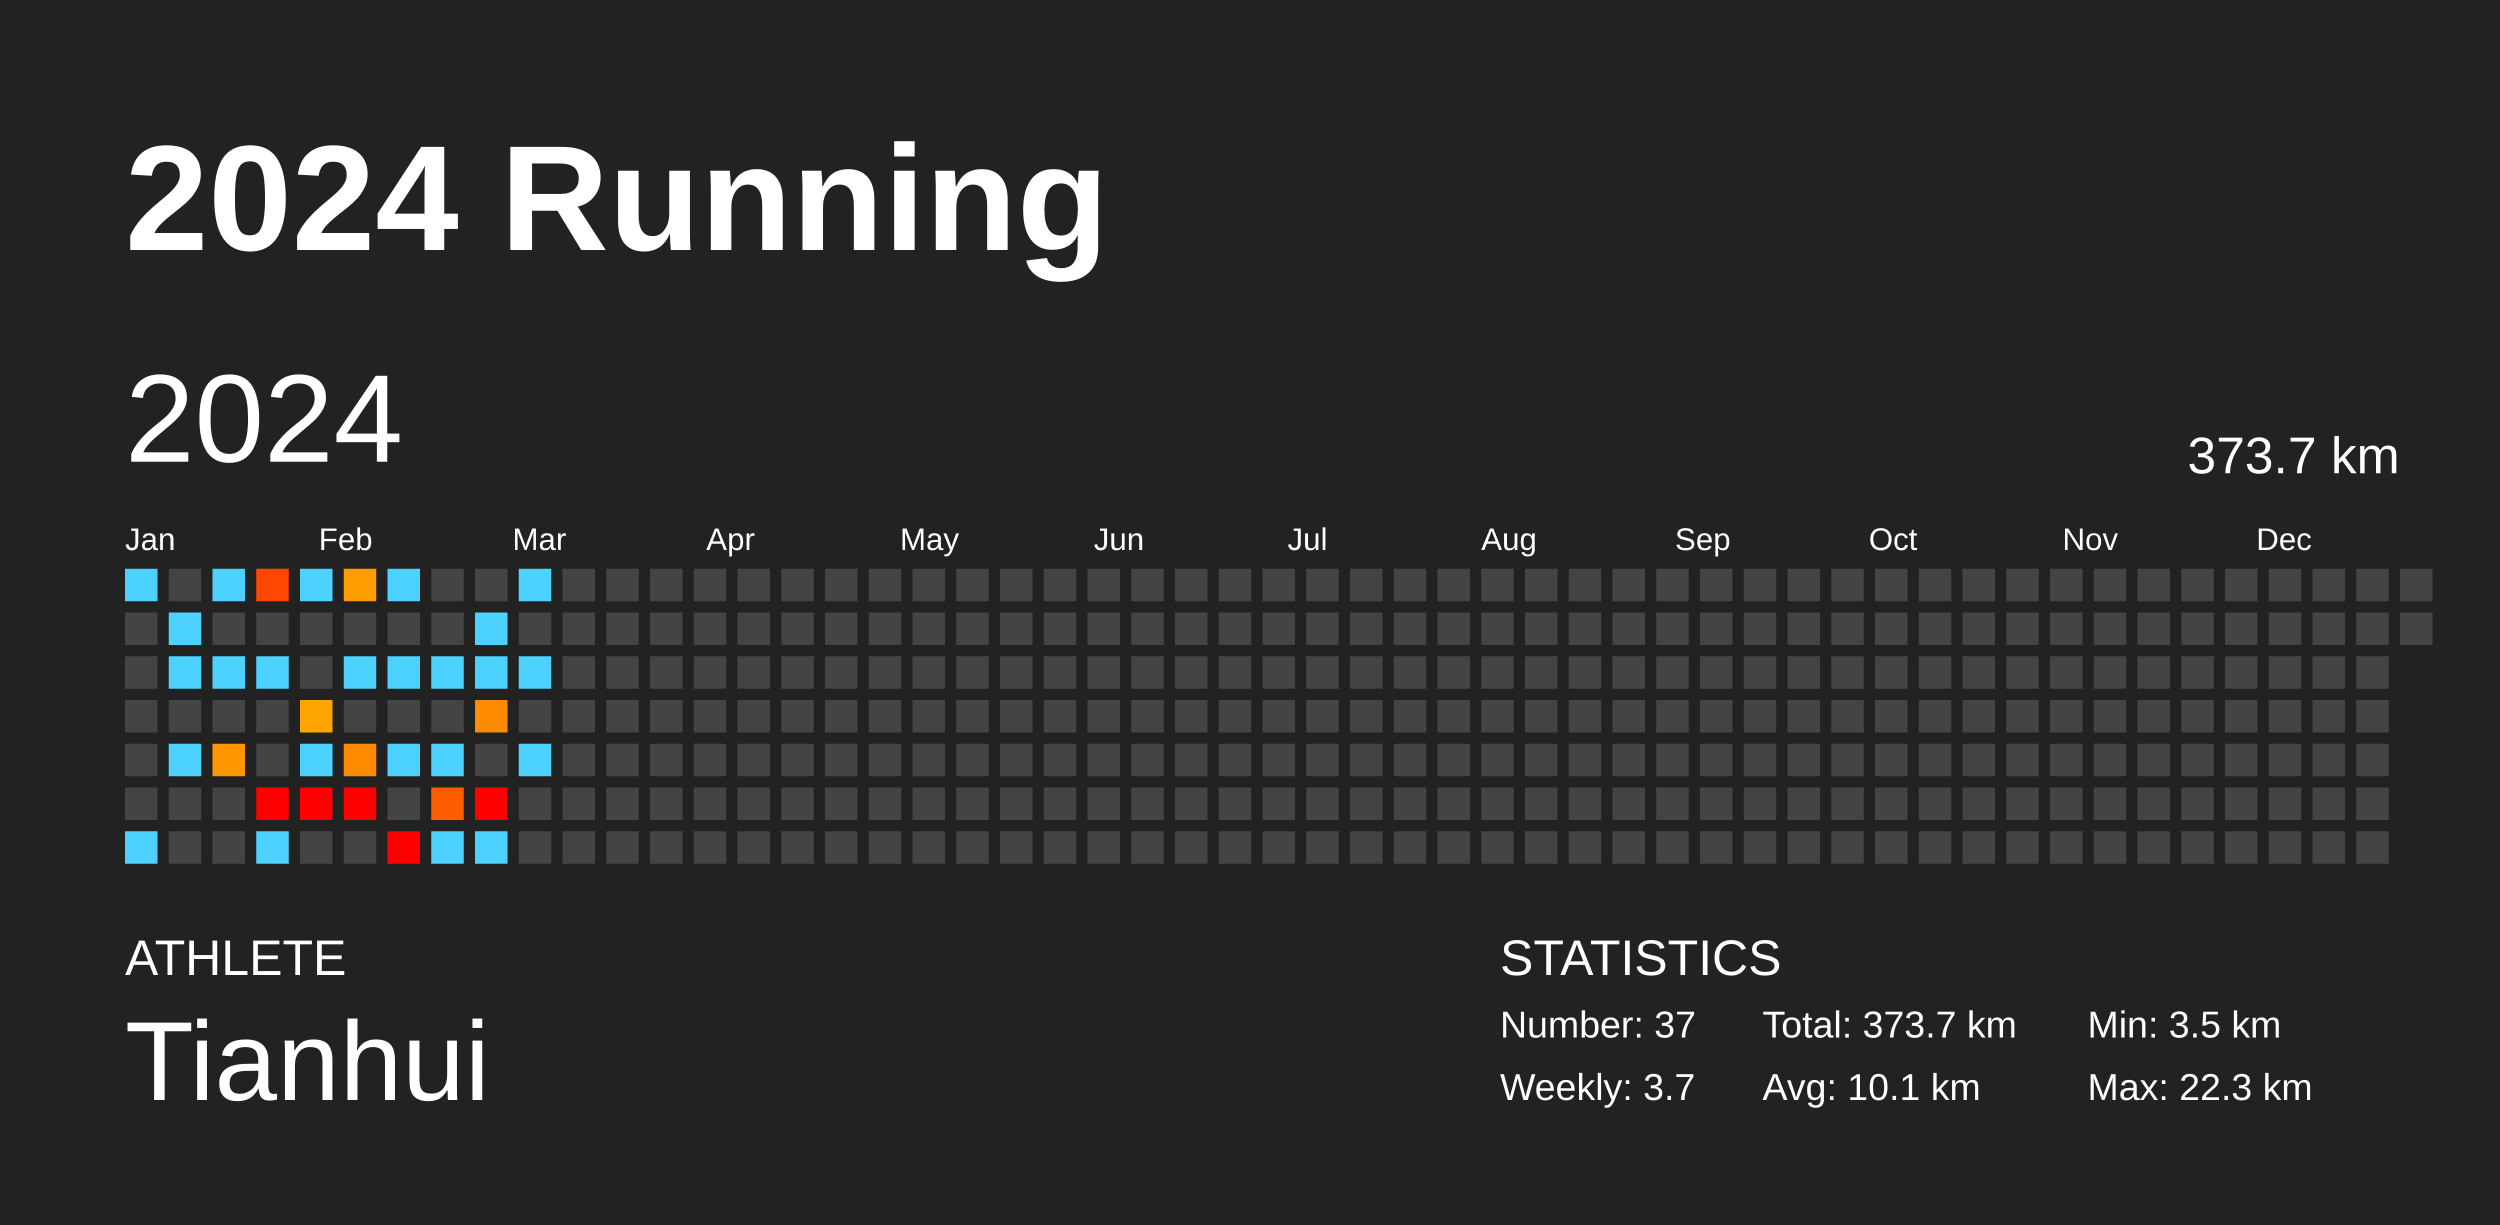
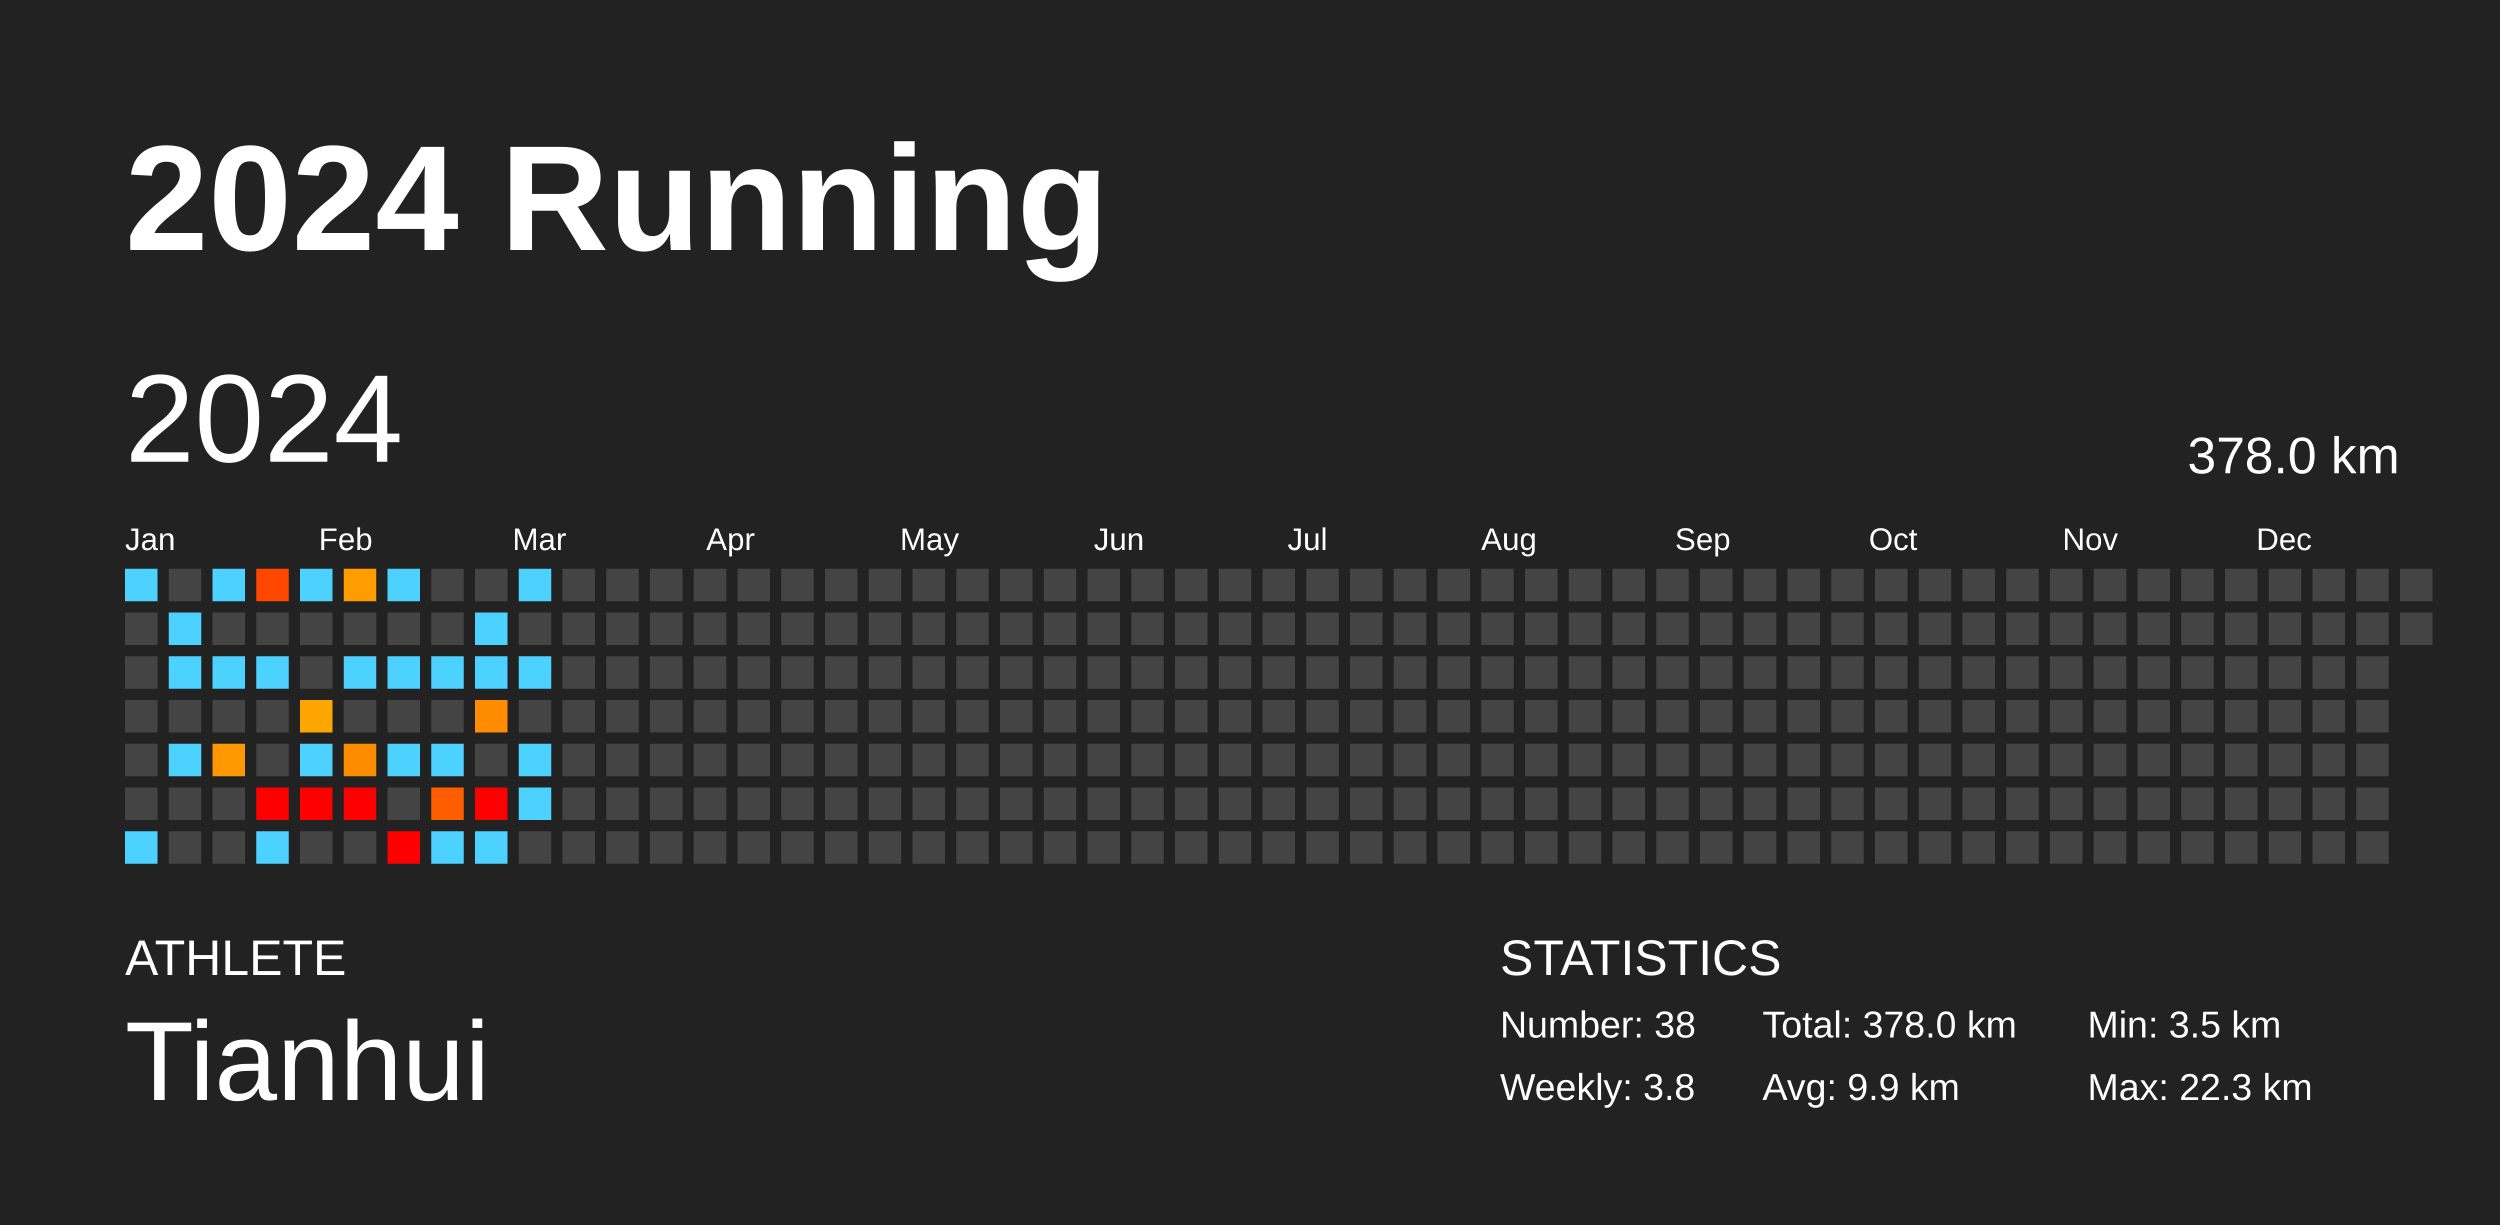
<svg xmlns="http://www.w3.org/2000/svg" baseProfile="full" height="98mm" version="1.1" viewBox="0,0,200,98" width="200mm">
  <defs />
  <rect fill="#222222" height="98" width="200" x="0" y="0" />
  <text fill="#FFFFFF" style="font-size:12px; font-family:Arial; font-weight:bold;" x="10" y="20">2024 Running</text>
  <text fill="#FFFFFF" style="font-size:4px; font-family:Arial" x="10" y="78">ATHLETE</text>
  <text fill="#FFFFFF" style="font-size:9px; font-family:Arial" x="10" y="88">Tianhui</text>
  <text fill="#FFFFFF" style="font-size:4px; font-family:Arial" x="120" y="78">STATISTICS</text>
-   <text fill="#FFFFFF" style="font-size:3px; font-family:Arial" x="120" y="83">Number: 37</text>
-   <text fill="#FFFFFF" style="font-size:3px; font-family:Arial" x="120" y="88">Weekly: 3.7</text>
-   <text fill="#FFFFFF" style="font-size:3px; font-family:Arial" x="141" y="83">Total: 373.7 km</text>
-   <text fill="#FFFFFF" style="font-size:3px; font-family:Arial" x="141" y="88">Avg: 10.1 km</text>
+   <text fill="#FFFFFF" style="font-size:3px; font-family:Arial" x="120" y="83">Number: 38</text>
+   <text fill="#FFFFFF" style="font-size:3px; font-family:Arial" x="120" y="88">Weekly: 3.8</text>
+   <text fill="#FFFFFF" style="font-size:3px; font-family:Arial" x="141" y="83">Total: 378.0 km</text>
+   <text fill="#FFFFFF" style="font-size:3px; font-family:Arial" x="141" y="88">Avg: 9.9 km</text>
  <text fill="#FFFFFF" style="font-size:3px; font-family:Arial" x="167" y="83">Min: 3.5 km</text>
  <text fill="#FFFFFF" style="font-size:3px; font-family:Arial" x="167" y="88">Max: 22.3 km</text>
  <text dominant-baseline="hanging" fill="#FFFFFF" style="font-size:10.0px; font-family:Arial;" x="10" y="30">2024</text>
-   <text dominant-baseline="hanging" fill="#FFFFFF" style="font-size:4.125px; font-family:Arial;" x="175" y="35">373.7 km</text>
+   <text dominant-baseline="hanging" fill="#FFFFFF" style="font-size:4.125px; font-family:Arial;" x="175" y="35">378.0 km</text>
  <text fill="#FFFFFF" style="font-size:2.5px; font-family:Arial" x="10.0" y="44">Jan</text>
  <text fill="#FFFFFF" style="font-size:2.5px; font-family:Arial" x="25.5" y="44">Feb</text>
  <text fill="#FFFFFF" style="font-size:2.5px; font-family:Arial" x="41.0" y="44">Mar</text>
  <text fill="#FFFFFF" style="font-size:2.5px; font-family:Arial" x="56.5" y="44">Apr</text>
  <text fill="#FFFFFF" style="font-size:2.5px; font-family:Arial" x="72.0" y="44">May</text>
  <text fill="#FFFFFF" style="font-size:2.5px; font-family:Arial" x="87.5" y="44">Jun</text>
  <text fill="#FFFFFF" style="font-size:2.5px; font-family:Arial" x="103.0" y="44">Jul</text>
  <text fill="#FFFFFF" style="font-size:2.5px; font-family:Arial" x="118.5" y="44">Aug</text>
  <text fill="#FFFFFF" style="font-size:2.5px; font-family:Arial" x="134.0" y="44">Sep</text>
  <text fill="#FFFFFF" style="font-size:2.5px; font-family:Arial" x="149.5" y="44">Oct</text>
  <text fill="#FFFFFF" style="font-size:2.5px; font-family:Arial" x="165.0" y="44">Nov</text>
  <text fill="#FFFFFF" style="font-size:2.5px; font-family:Arial" x="180.5" y="44">Dec</text>
  <rect fill="#4dd2ff" height="2.6" width="2.6" x="10.0" y="45.5" />
  <rect fill="#444444" height="2.6" width="2.6" x="10.0" y="49.0" />
  <rect fill="#444444" height="2.6" width="2.6" x="10.0" y="52.5" />
  <rect fill="#444444" height="2.6" width="2.6" x="10.0" y="56.0" />
  <rect fill="#444444" height="2.6" width="2.6" x="10.0" y="59.5" />
  <rect fill="#444444" height="2.6" width="2.6" x="10.0" y="63.0" />
  <rect fill="#4dd2ff" height="2.6" width="2.6" x="10.0" y="66.5" />
  <rect fill="#444444" height="2.6" width="2.6" x="13.5" y="45.5" />
  <rect fill="#4dd2ff" height="2.6" width="2.6" x="13.5" y="49.0" />
  <rect fill="#4dd2ff" height="2.6" width="2.6" x="13.5" y="52.5" />
  <rect fill="#444444" height="2.6" width="2.6" x="13.5" y="56.0" />
  <rect fill="#4dd2ff" height="2.6" width="2.6" x="13.5" y="59.5" />
  <rect fill="#444444" height="2.6" width="2.6" x="13.5" y="63.0" />
  <rect fill="#444444" height="2.6" width="2.6" x="13.5" y="66.5" />
  <rect fill="#4dd2ff" height="2.6" width="2.6" x="17.0" y="45.5" />
  <rect fill="#444444" height="2.6" width="2.6" x="17.0" y="49.0" />
  <rect fill="#4dd2ff" height="2.6" width="2.6" x="17.0" y="52.5" />
  <rect fill="#444444" height="2.6" width="2.6" x="17.0" y="56.0" />
  <rect fill="#ff9800" height="2.6" width="2.6" x="17.0" y="59.5" />
  <rect fill="#444444" height="2.6" width="2.6" x="17.0" y="63.0" />
  <rect fill="#444444" height="2.6" width="2.6" x="17.0" y="66.5" />
  <rect fill="#ff4700" height="2.6" width="2.6" x="20.5" y="45.5" />
  <rect fill="#444444" height="2.6" width="2.6" x="20.5" y="49.0" />
  <rect fill="#4dd2ff" height="2.6" width="2.6" x="20.5" y="52.5" />
  <rect fill="#444444" height="2.6" width="2.6" x="20.5" y="56.0" />
  <rect fill="#444444" height="2.6" width="2.6" x="20.5" y="59.5" />
  <rect fill="red" height="2.6" width="2.6" x="20.5" y="63.0" />
  <rect fill="#4dd2ff" height="2.6" width="2.6" x="20.5" y="66.5" />
  <rect fill="#4dd2ff" height="2.6" width="2.6" x="24.0" y="45.5" />
  <rect fill="#444444" height="2.6" width="2.6" x="24.0" y="49.0" />
  <rect fill="#444444" height="2.6" width="2.6" x="24.0" y="52.5" />
  <rect fill="#ffa500" height="2.6" width="2.6" x="24.0" y="56.0" />
  <rect fill="#4dd2ff" height="2.6" width="2.6" x="24.0" y="59.5" />
  <rect fill="red" height="2.6" width="2.6" x="24.0" y="63.0" />
  <rect fill="#444444" height="2.6" width="2.6" x="24.0" y="66.5" />
  <rect fill="#ff9c00" height="2.6" width="2.6" x="27.5" y="45.5" />
  <rect fill="#444444" height="2.6" width="2.6" x="27.5" y="49.0" />
  <rect fill="#4dd2ff" height="2.6" width="2.6" x="27.5" y="52.5" />
  <rect fill="#444444" height="2.6" width="2.6" x="27.5" y="56.0" />
  <rect fill="#ff8c00" height="2.6" width="2.6" x="27.5" y="59.5" />
  <rect fill="red" height="2.6" width="2.6" x="27.5" y="63.0" />
  <rect fill="#444444" height="2.6" width="2.6" x="27.5" y="66.5" />
  <rect fill="#4dd2ff" height="2.6" width="2.6" x="31.0" y="45.5" />
  <rect fill="#444444" height="2.6" width="2.6" x="31.0" y="49.0" />
  <rect fill="#4dd2ff" height="2.6" width="2.6" x="31.0" y="52.5" />
  <rect fill="#444444" height="2.6" width="2.6" x="31.0" y="56.0" />
  <rect fill="#4dd2ff" height="2.6" width="2.6" x="31.0" y="59.5" />
  <rect fill="#444444" height="2.6" width="2.6" x="31.0" y="63.0" />
  <rect fill="red" height="2.6" width="2.6" x="31.0" y="66.5" />
  <rect fill="#444444" height="2.6" width="2.6" x="34.5" y="45.5" />
  <rect fill="#444444" height="2.6" width="2.6" x="34.5" y="49.0" />
  <rect fill="#4dd2ff" height="2.6" width="2.6" x="34.5" y="52.5" />
  <rect fill="#444444" height="2.6" width="2.6" x="34.5" y="56.0" />
  <rect fill="#4dd2ff" height="2.6" width="2.6" x="34.5" y="59.5" />
  <rect fill="#ff5e00" height="2.6" width="2.6" x="34.5" y="63.0" />
  <rect fill="#4dd2ff" height="2.6" width="2.6" x="34.5" y="66.5" />
  <rect fill="#444444" height="2.6" width="2.6" x="38.0" y="45.5" />
  <rect fill="#4dd2ff" height="2.6" width="2.6" x="38.0" y="49.0" />
  <rect fill="#4dd2ff" height="2.6" width="2.6" x="38.0" y="52.5" />
  <rect fill="#ff8c00" height="2.6" width="2.6" x="38.0" y="56.0" />
  <rect fill="#444444" height="2.6" width="2.6" x="38.0" y="59.5" />
  <rect fill="red" height="2.6" width="2.6" x="38.0" y="63.0" />
  <rect fill="#4dd2ff" height="2.6" width="2.6" x="38.0" y="66.5" />
  <rect fill="#4dd2ff" height="2.6" width="2.6" x="41.5" y="45.5" />
  <rect fill="#444444" height="2.6" width="2.6" x="41.5" y="49.0" />
  <rect fill="#4dd2ff" height="2.6" width="2.6" x="41.5" y="52.5" />
  <rect fill="#444444" height="2.6" width="2.6" x="41.5" y="56.0" />
  <rect fill="#4dd2ff" height="2.6" width="2.6" x="41.5" y="59.5" />
-   <rect fill="#444444" height="2.6" width="2.6" x="41.5" y="63.0" />
+   <rect fill="#4dd2ff" height="2.6" width="2.6" x="41.5" y="63.0" />
  <rect fill="#444444" height="2.6" width="2.6" x="41.5" y="66.5" />
  <rect fill="#444444" height="2.6" width="2.6" x="45.0" y="45.5" />
  <rect fill="#444444" height="2.6" width="2.6" x="45.0" y="49.0" />
  <rect fill="#444444" height="2.6" width="2.6" x="45.0" y="52.5" />
  <rect fill="#444444" height="2.6" width="2.6" x="45.0" y="56.0" />
  <rect fill="#444444" height="2.6" width="2.6" x="45.0" y="59.5" />
  <rect fill="#444444" height="2.6" width="2.6" x="45.0" y="63.0" />
  <rect fill="#444444" height="2.6" width="2.6" x="45.0" y="66.5" />
  <rect fill="#444444" height="2.6" width="2.6" x="48.5" y="45.5" />
  <rect fill="#444444" height="2.6" width="2.6" x="48.5" y="49.0" />
  <rect fill="#444444" height="2.6" width="2.6" x="48.5" y="52.5" />
  <rect fill="#444444" height="2.6" width="2.6" x="48.5" y="56.0" />
  <rect fill="#444444" height="2.6" width="2.6" x="48.5" y="59.5" />
  <rect fill="#444444" height="2.6" width="2.6" x="48.5" y="63.0" />
  <rect fill="#444444" height="2.6" width="2.6" x="48.5" y="66.5" />
  <rect fill="#444444" height="2.6" width="2.6" x="52.0" y="45.5" />
  <rect fill="#444444" height="2.6" width="2.6" x="52.0" y="49.0" />
  <rect fill="#444444" height="2.6" width="2.6" x="52.0" y="52.5" />
  <rect fill="#444444" height="2.6" width="2.6" x="52.0" y="56.0" />
  <rect fill="#444444" height="2.6" width="2.6" x="52.0" y="59.5" />
  <rect fill="#444444" height="2.6" width="2.6" x="52.0" y="63.0" />
  <rect fill="#444444" height="2.6" width="2.6" x="52.0" y="66.5" />
  <rect fill="#444444" height="2.6" width="2.6" x="55.5" y="45.5" />
  <rect fill="#444444" height="2.6" width="2.6" x="55.5" y="49.0" />
  <rect fill="#444444" height="2.6" width="2.6" x="55.5" y="52.5" />
  <rect fill="#444444" height="2.6" width="2.6" x="55.5" y="56.0" />
  <rect fill="#444444" height="2.6" width="2.6" x="55.5" y="59.5" />
  <rect fill="#444444" height="2.6" width="2.6" x="55.5" y="63.0" />
  <rect fill="#444444" height="2.6" width="2.6" x="55.5" y="66.5" />
  <rect fill="#444444" height="2.6" width="2.6" x="59.0" y="45.5" />
  <rect fill="#444444" height="2.6" width="2.6" x="59.0" y="49.0" />
  <rect fill="#444444" height="2.6" width="2.6" x="59.0" y="52.5" />
  <rect fill="#444444" height="2.6" width="2.6" x="59.0" y="56.0" />
  <rect fill="#444444" height="2.6" width="2.6" x="59.0" y="59.5" />
  <rect fill="#444444" height="2.6" width="2.6" x="59.0" y="63.0" />
  <rect fill="#444444" height="2.6" width="2.6" x="59.0" y="66.5" />
  <rect fill="#444444" height="2.6" width="2.6" x="62.5" y="45.5" />
  <rect fill="#444444" height="2.6" width="2.6" x="62.5" y="49.0" />
  <rect fill="#444444" height="2.6" width="2.6" x="62.5" y="52.5" />
  <rect fill="#444444" height="2.6" width="2.6" x="62.5" y="56.0" />
  <rect fill="#444444" height="2.6" width="2.6" x="62.5" y="59.5" />
  <rect fill="#444444" height="2.6" width="2.6" x="62.5" y="63.0" />
  <rect fill="#444444" height="2.6" width="2.6" x="62.5" y="66.5" />
  <rect fill="#444444" height="2.6" width="2.6" x="66.0" y="45.5" />
  <rect fill="#444444" height="2.6" width="2.6" x="66.0" y="49.0" />
  <rect fill="#444444" height="2.6" width="2.6" x="66.0" y="52.5" />
  <rect fill="#444444" height="2.6" width="2.6" x="66.0" y="56.0" />
  <rect fill="#444444" height="2.6" width="2.6" x="66.0" y="59.5" />
  <rect fill="#444444" height="2.6" width="2.6" x="66.0" y="63.0" />
  <rect fill="#444444" height="2.6" width="2.6" x="66.0" y="66.5" />
  <rect fill="#444444" height="2.6" width="2.6" x="69.5" y="45.5" />
  <rect fill="#444444" height="2.6" width="2.6" x="69.5" y="49.0" />
  <rect fill="#444444" height="2.6" width="2.6" x="69.5" y="52.5" />
  <rect fill="#444444" height="2.6" width="2.6" x="69.5" y="56.0" />
  <rect fill="#444444" height="2.6" width="2.6" x="69.5" y="59.5" />
  <rect fill="#444444" height="2.6" width="2.6" x="69.5" y="63.0" />
  <rect fill="#444444" height="2.6" width="2.6" x="69.5" y="66.5" />
  <rect fill="#444444" height="2.6" width="2.6" x="73.0" y="45.5" />
  <rect fill="#444444" height="2.6" width="2.6" x="73.0" y="49.0" />
  <rect fill="#444444" height="2.6" width="2.6" x="73.0" y="52.5" />
  <rect fill="#444444" height="2.6" width="2.6" x="73.0" y="56.0" />
  <rect fill="#444444" height="2.6" width="2.6" x="73.0" y="59.5" />
  <rect fill="#444444" height="2.6" width="2.6" x="73.0" y="63.0" />
  <rect fill="#444444" height="2.6" width="2.6" x="73.0" y="66.5" />
  <rect fill="#444444" height="2.6" width="2.6" x="76.5" y="45.5" />
  <rect fill="#444444" height="2.6" width="2.6" x="76.5" y="49.0" />
  <rect fill="#444444" height="2.6" width="2.6" x="76.5" y="52.5" />
  <rect fill="#444444" height="2.6" width="2.6" x="76.5" y="56.0" />
  <rect fill="#444444" height="2.6" width="2.6" x="76.5" y="59.5" />
  <rect fill="#444444" height="2.6" width="2.6" x="76.5" y="63.0" />
  <rect fill="#444444" height="2.6" width="2.6" x="76.5" y="66.5" />
  <rect fill="#444444" height="2.6" width="2.6" x="80.0" y="45.5" />
  <rect fill="#444444" height="2.6" width="2.6" x="80.0" y="49.0" />
  <rect fill="#444444" height="2.6" width="2.6" x="80.0" y="52.5" />
  <rect fill="#444444" height="2.6" width="2.6" x="80.0" y="56.0" />
  <rect fill="#444444" height="2.6" width="2.6" x="80.0" y="59.5" />
  <rect fill="#444444" height="2.6" width="2.6" x="80.0" y="63.0" />
  <rect fill="#444444" height="2.6" width="2.6" x="80.0" y="66.5" />
  <rect fill="#444444" height="2.6" width="2.6" x="83.5" y="45.5" />
  <rect fill="#444444" height="2.6" width="2.6" x="83.5" y="49.0" />
  <rect fill="#444444" height="2.6" width="2.6" x="83.5" y="52.5" />
  <rect fill="#444444" height="2.6" width="2.6" x="83.5" y="56.0" />
  <rect fill="#444444" height="2.6" width="2.6" x="83.5" y="59.5" />
  <rect fill="#444444" height="2.6" width="2.6" x="83.5" y="63.0" />
  <rect fill="#444444" height="2.6" width="2.6" x="83.5" y="66.5" />
  <rect fill="#444444" height="2.6" width="2.6" x="87.0" y="45.5" />
  <rect fill="#444444" height="2.6" width="2.6" x="87.0" y="49.0" />
  <rect fill="#444444" height="2.6" width="2.6" x="87.0" y="52.5" />
  <rect fill="#444444" height="2.6" width="2.6" x="87.0" y="56.0" />
  <rect fill="#444444" height="2.6" width="2.6" x="87.0" y="59.5" />
  <rect fill="#444444" height="2.6" width="2.6" x="87.0" y="63.0" />
  <rect fill="#444444" height="2.6" width="2.6" x="87.0" y="66.5" />
  <rect fill="#444444" height="2.6" width="2.6" x="90.5" y="45.5" />
  <rect fill="#444444" height="2.6" width="2.6" x="90.5" y="49.0" />
  <rect fill="#444444" height="2.6" width="2.6" x="90.5" y="52.5" />
  <rect fill="#444444" height="2.6" width="2.6" x="90.5" y="56.0" />
  <rect fill="#444444" height="2.6" width="2.6" x="90.5" y="59.5" />
  <rect fill="#444444" height="2.6" width="2.6" x="90.5" y="63.0" />
  <rect fill="#444444" height="2.6" width="2.6" x="90.5" y="66.5" />
  <rect fill="#444444" height="2.6" width="2.6" x="94.0" y="45.5" />
  <rect fill="#444444" height="2.6" width="2.6" x="94.0" y="49.0" />
  <rect fill="#444444" height="2.6" width="2.6" x="94.0" y="52.5" />
  <rect fill="#444444" height="2.6" width="2.6" x="94.0" y="56.0" />
  <rect fill="#444444" height="2.6" width="2.6" x="94.0" y="59.5" />
  <rect fill="#444444" height="2.6" width="2.6" x="94.0" y="63.0" />
  <rect fill="#444444" height="2.6" width="2.6" x="94.0" y="66.5" />
  <rect fill="#444444" height="2.6" width="2.6" x="97.5" y="45.5" />
  <rect fill="#444444" height="2.6" width="2.6" x="97.5" y="49.0" />
  <rect fill="#444444" height="2.6" width="2.6" x="97.5" y="52.5" />
  <rect fill="#444444" height="2.6" width="2.6" x="97.5" y="56.0" />
  <rect fill="#444444" height="2.6" width="2.6" x="97.5" y="59.5" />
  <rect fill="#444444" height="2.6" width="2.6" x="97.5" y="63.0" />
  <rect fill="#444444" height="2.6" width="2.6" x="97.5" y="66.5" />
  <rect fill="#444444" height="2.6" width="2.6" x="101.0" y="45.5" />
  <rect fill="#444444" height="2.6" width="2.6" x="101.0" y="49.0" />
  <rect fill="#444444" height="2.6" width="2.6" x="101.0" y="52.5" />
  <rect fill="#444444" height="2.6" width="2.6" x="101.0" y="56.0" />
  <rect fill="#444444" height="2.6" width="2.6" x="101.0" y="59.5" />
  <rect fill="#444444" height="2.6" width="2.6" x="101.0" y="63.0" />
  <rect fill="#444444" height="2.6" width="2.6" x="101.0" y="66.5" />
  <rect fill="#444444" height="2.6" width="2.6" x="104.5" y="45.5" />
  <rect fill="#444444" height="2.6" width="2.6" x="104.5" y="49.0" />
  <rect fill="#444444" height="2.6" width="2.6" x="104.5" y="52.5" />
  <rect fill="#444444" height="2.6" width="2.6" x="104.5" y="56.0" />
  <rect fill="#444444" height="2.6" width="2.6" x="104.5" y="59.5" />
  <rect fill="#444444" height="2.6" width="2.6" x="104.5" y="63.0" />
  <rect fill="#444444" height="2.6" width="2.6" x="104.5" y="66.5" />
  <rect fill="#444444" height="2.6" width="2.6" x="108.0" y="45.5" />
  <rect fill="#444444" height="2.6" width="2.6" x="108.0" y="49.0" />
  <rect fill="#444444" height="2.6" width="2.6" x="108.0" y="52.5" />
  <rect fill="#444444" height="2.6" width="2.6" x="108.0" y="56.0" />
  <rect fill="#444444" height="2.6" width="2.6" x="108.0" y="59.5" />
  <rect fill="#444444" height="2.6" width="2.6" x="108.0" y="63.0" />
  <rect fill="#444444" height="2.6" width="2.6" x="108.0" y="66.5" />
  <rect fill="#444444" height="2.6" width="2.6" x="111.5" y="45.5" />
  <rect fill="#444444" height="2.6" width="2.6" x="111.5" y="49.0" />
  <rect fill="#444444" height="2.6" width="2.6" x="111.5" y="52.5" />
  <rect fill="#444444" height="2.6" width="2.6" x="111.5" y="56.0" />
  <rect fill="#444444" height="2.6" width="2.6" x="111.5" y="59.5" />
  <rect fill="#444444" height="2.6" width="2.6" x="111.5" y="63.0" />
  <rect fill="#444444" height="2.6" width="2.6" x="111.5" y="66.5" />
  <rect fill="#444444" height="2.6" width="2.6" x="115.0" y="45.5" />
  <rect fill="#444444" height="2.6" width="2.6" x="115.0" y="49.0" />
  <rect fill="#444444" height="2.6" width="2.6" x="115.0" y="52.5" />
  <rect fill="#444444" height="2.6" width="2.6" x="115.0" y="56.0" />
  <rect fill="#444444" height="2.6" width="2.6" x="115.0" y="59.5" />
  <rect fill="#444444" height="2.6" width="2.6" x="115.0" y="63.0" />
  <rect fill="#444444" height="2.6" width="2.6" x="115.0" y="66.5" />
  <rect fill="#444444" height="2.6" width="2.6" x="118.5" y="45.5" />
  <rect fill="#444444" height="2.6" width="2.6" x="118.5" y="49.0" />
  <rect fill="#444444" height="2.6" width="2.6" x="118.5" y="52.5" />
  <rect fill="#444444" height="2.6" width="2.6" x="118.5" y="56.0" />
  <rect fill="#444444" height="2.6" width="2.6" x="118.5" y="59.5" />
  <rect fill="#444444" height="2.6" width="2.6" x="118.5" y="63.0" />
  <rect fill="#444444" height="2.6" width="2.6" x="118.5" y="66.5" />
  <rect fill="#444444" height="2.6" width="2.6" x="122.0" y="45.5" />
  <rect fill="#444444" height="2.6" width="2.6" x="122.0" y="49.0" />
  <rect fill="#444444" height="2.6" width="2.6" x="122.0" y="52.5" />
  <rect fill="#444444" height="2.6" width="2.6" x="122.0" y="56.0" />
  <rect fill="#444444" height="2.6" width="2.6" x="122.0" y="59.5" />
  <rect fill="#444444" height="2.6" width="2.6" x="122.0" y="63.0" />
  <rect fill="#444444" height="2.6" width="2.6" x="122.0" y="66.5" />
  <rect fill="#444444" height="2.6" width="2.6" x="125.5" y="45.5" />
  <rect fill="#444444" height="2.6" width="2.6" x="125.5" y="49.0" />
  <rect fill="#444444" height="2.6" width="2.6" x="125.5" y="52.5" />
  <rect fill="#444444" height="2.6" width="2.6" x="125.5" y="56.0" />
  <rect fill="#444444" height="2.6" width="2.6" x="125.5" y="59.5" />
  <rect fill="#444444" height="2.6" width="2.6" x="125.5" y="63.0" />
  <rect fill="#444444" height="2.6" width="2.6" x="125.5" y="66.5" />
  <rect fill="#444444" height="2.6" width="2.6" x="129.0" y="45.5" />
  <rect fill="#444444" height="2.6" width="2.6" x="129.0" y="49.0" />
  <rect fill="#444444" height="2.6" width="2.6" x="129.0" y="52.5" />
  <rect fill="#444444" height="2.6" width="2.6" x="129.0" y="56.0" />
  <rect fill="#444444" height="2.6" width="2.6" x="129.0" y="59.5" />
  <rect fill="#444444" height="2.6" width="2.6" x="129.0" y="63.0" />
  <rect fill="#444444" height="2.6" width="2.6" x="129.0" y="66.5" />
  <rect fill="#444444" height="2.6" width="2.6" x="132.5" y="45.5" />
  <rect fill="#444444" height="2.6" width="2.6" x="132.5" y="49.0" />
  <rect fill="#444444" height="2.6" width="2.6" x="132.5" y="52.5" />
  <rect fill="#444444" height="2.6" width="2.6" x="132.5" y="56.0" />
  <rect fill="#444444" height="2.6" width="2.6" x="132.5" y="59.5" />
  <rect fill="#444444" height="2.6" width="2.6" x="132.5" y="63.0" />
  <rect fill="#444444" height="2.6" width="2.6" x="132.5" y="66.5" />
  <rect fill="#444444" height="2.6" width="2.6" x="136.0" y="45.5" />
  <rect fill="#444444" height="2.6" width="2.6" x="136.0" y="49.0" />
  <rect fill="#444444" height="2.6" width="2.6" x="136.0" y="52.5" />
  <rect fill="#444444" height="2.6" width="2.6" x="136.0" y="56.0" />
  <rect fill="#444444" height="2.6" width="2.6" x="136.0" y="59.5" />
  <rect fill="#444444" height="2.6" width="2.6" x="136.0" y="63.0" />
  <rect fill="#444444" height="2.6" width="2.6" x="136.0" y="66.5" />
  <rect fill="#444444" height="2.6" width="2.6" x="139.5" y="45.5" />
  <rect fill="#444444" height="2.6" width="2.6" x="139.5" y="49.0" />
  <rect fill="#444444" height="2.6" width="2.6" x="139.5" y="52.5" />
  <rect fill="#444444" height="2.6" width="2.6" x="139.5" y="56.0" />
  <rect fill="#444444" height="2.6" width="2.6" x="139.5" y="59.5" />
  <rect fill="#444444" height="2.6" width="2.6" x="139.5" y="63.0" />
  <rect fill="#444444" height="2.6" width="2.6" x="139.5" y="66.5" />
  <rect fill="#444444" height="2.6" width="2.6" x="143.0" y="45.5" />
  <rect fill="#444444" height="2.6" width="2.6" x="143.0" y="49.0" />
  <rect fill="#444444" height="2.6" width="2.6" x="143.0" y="52.5" />
  <rect fill="#444444" height="2.6" width="2.6" x="143.0" y="56.0" />
  <rect fill="#444444" height="2.6" width="2.6" x="143.0" y="59.5" />
  <rect fill="#444444" height="2.6" width="2.6" x="143.0" y="63.0" />
  <rect fill="#444444" height="2.6" width="2.6" x="143.0" y="66.5" />
  <rect fill="#444444" height="2.6" width="2.6" x="146.5" y="45.5" />
  <rect fill="#444444" height="2.6" width="2.6" x="146.5" y="49.0" />
  <rect fill="#444444" height="2.6" width="2.6" x="146.5" y="52.5" />
  <rect fill="#444444" height="2.6" width="2.6" x="146.5" y="56.0" />
  <rect fill="#444444" height="2.6" width="2.6" x="146.5" y="59.5" />
  <rect fill="#444444" height="2.6" width="2.6" x="146.5" y="63.0" />
  <rect fill="#444444" height="2.6" width="2.6" x="146.5" y="66.5" />
  <rect fill="#444444" height="2.6" width="2.6" x="150.0" y="45.5" />
  <rect fill="#444444" height="2.6" width="2.6" x="150.0" y="49.0" />
  <rect fill="#444444" height="2.6" width="2.6" x="150.0" y="52.5" />
  <rect fill="#444444" height="2.6" width="2.6" x="150.0" y="56.0" />
  <rect fill="#444444" height="2.6" width="2.6" x="150.0" y="59.5" />
  <rect fill="#444444" height="2.6" width="2.6" x="150.0" y="63.0" />
  <rect fill="#444444" height="2.6" width="2.6" x="150.0" y="66.5" />
  <rect fill="#444444" height="2.6" width="2.6" x="153.5" y="45.5" />
  <rect fill="#444444" height="2.6" width="2.6" x="153.5" y="49.0" />
  <rect fill="#444444" height="2.6" width="2.6" x="153.5" y="52.5" />
  <rect fill="#444444" height="2.6" width="2.6" x="153.5" y="56.0" />
  <rect fill="#444444" height="2.6" width="2.6" x="153.5" y="59.5" />
  <rect fill="#444444" height="2.6" width="2.6" x="153.5" y="63.0" />
  <rect fill="#444444" height="2.6" width="2.6" x="153.5" y="66.5" />
  <rect fill="#444444" height="2.6" width="2.6" x="157.0" y="45.5" />
  <rect fill="#444444" height="2.6" width="2.6" x="157.0" y="49.0" />
  <rect fill="#444444" height="2.6" width="2.6" x="157.0" y="52.5" />
  <rect fill="#444444" height="2.6" width="2.6" x="157.0" y="56.0" />
  <rect fill="#444444" height="2.6" width="2.6" x="157.0" y="59.5" />
  <rect fill="#444444" height="2.6" width="2.6" x="157.0" y="63.0" />
  <rect fill="#444444" height="2.6" width="2.6" x="157.0" y="66.5" />
  <rect fill="#444444" height="2.6" width="2.6" x="160.5" y="45.5" />
  <rect fill="#444444" height="2.6" width="2.6" x="160.5" y="49.0" />
  <rect fill="#444444" height="2.6" width="2.6" x="160.5" y="52.5" />
  <rect fill="#444444" height="2.6" width="2.6" x="160.5" y="56.0" />
  <rect fill="#444444" height="2.6" width="2.6" x="160.5" y="59.5" />
  <rect fill="#444444" height="2.6" width="2.6" x="160.5" y="63.0" />
  <rect fill="#444444" height="2.6" width="2.6" x="160.5" y="66.5" />
  <rect fill="#444444" height="2.6" width="2.6" x="164.0" y="45.5" />
  <rect fill="#444444" height="2.6" width="2.6" x="164.0" y="49.0" />
  <rect fill="#444444" height="2.6" width="2.6" x="164.0" y="52.5" />
  <rect fill="#444444" height="2.6" width="2.6" x="164.0" y="56.0" />
  <rect fill="#444444" height="2.6" width="2.6" x="164.0" y="59.5" />
  <rect fill="#444444" height="2.6" width="2.6" x="164.0" y="63.0" />
  <rect fill="#444444" height="2.6" width="2.6" x="164.0" y="66.5" />
  <rect fill="#444444" height="2.6" width="2.6" x="167.5" y="45.5" />
  <rect fill="#444444" height="2.6" width="2.6" x="167.5" y="49.0" />
  <rect fill="#444444" height="2.6" width="2.6" x="167.5" y="52.5" />
  <rect fill="#444444" height="2.6" width="2.6" x="167.5" y="56.0" />
  <rect fill="#444444" height="2.6" width="2.6" x="167.5" y="59.5" />
  <rect fill="#444444" height="2.6" width="2.6" x="167.5" y="63.0" />
  <rect fill="#444444" height="2.6" width="2.6" x="167.5" y="66.5" />
  <rect fill="#444444" height="2.6" width="2.6" x="171.0" y="45.5" />
  <rect fill="#444444" height="2.6" width="2.6" x="171.0" y="49.0" />
  <rect fill="#444444" height="2.6" width="2.6" x="171.0" y="52.5" />
  <rect fill="#444444" height="2.6" width="2.6" x="171.0" y="56.0" />
  <rect fill="#444444" height="2.6" width="2.6" x="171.0" y="59.5" />
  <rect fill="#444444" height="2.6" width="2.6" x="171.0" y="63.0" />
  <rect fill="#444444" height="2.6" width="2.6" x="171.0" y="66.5" />
  <rect fill="#444444" height="2.6" width="2.6" x="174.5" y="45.5" />
  <rect fill="#444444" height="2.6" width="2.6" x="174.5" y="49.0" />
  <rect fill="#444444" height="2.6" width="2.6" x="174.5" y="52.5" />
  <rect fill="#444444" height="2.6" width="2.6" x="174.5" y="56.0" />
  <rect fill="#444444" height="2.6" width="2.6" x="174.5" y="59.5" />
  <rect fill="#444444" height="2.6" width="2.6" x="174.5" y="63.0" />
  <rect fill="#444444" height="2.6" width="2.6" x="174.5" y="66.5" />
  <rect fill="#444444" height="2.6" width="2.6" x="178.0" y="45.5" />
  <rect fill="#444444" height="2.6" width="2.6" x="178.0" y="49.0" />
  <rect fill="#444444" height="2.6" width="2.6" x="178.0" y="52.5" />
  <rect fill="#444444" height="2.6" width="2.6" x="178.0" y="56.0" />
  <rect fill="#444444" height="2.6" width="2.6" x="178.0" y="59.5" />
  <rect fill="#444444" height="2.6" width="2.6" x="178.0" y="63.0" />
  <rect fill="#444444" height="2.6" width="2.6" x="178.0" y="66.5" />
  <rect fill="#444444" height="2.6" width="2.6" x="181.5" y="45.5" />
  <rect fill="#444444" height="2.6" width="2.6" x="181.5" y="49.0" />
  <rect fill="#444444" height="2.6" width="2.6" x="181.5" y="52.5" />
  <rect fill="#444444" height="2.6" width="2.6" x="181.5" y="56.0" />
  <rect fill="#444444" height="2.6" width="2.6" x="181.5" y="59.5" />
  <rect fill="#444444" height="2.6" width="2.6" x="181.5" y="63.0" />
  <rect fill="#444444" height="2.6" width="2.6" x="181.5" y="66.5" />
  <rect fill="#444444" height="2.6" width="2.6" x="185.0" y="45.5" />
  <rect fill="#444444" height="2.6" width="2.6" x="185.0" y="49.0" />
  <rect fill="#444444" height="2.6" width="2.6" x="185.0" y="52.5" />
  <rect fill="#444444" height="2.6" width="2.6" x="185.0" y="56.0" />
  <rect fill="#444444" height="2.6" width="2.6" x="185.0" y="59.5" />
  <rect fill="#444444" height="2.6" width="2.6" x="185.0" y="63.0" />
  <rect fill="#444444" height="2.6" width="2.6" x="185.0" y="66.5" />
  <rect fill="#444444" height="2.6" width="2.6" x="188.5" y="45.5" />
  <rect fill="#444444" height="2.6" width="2.6" x="188.5" y="49.0" />
  <rect fill="#444444" height="2.6" width="2.6" x="188.5" y="52.5" />
  <rect fill="#444444" height="2.6" width="2.6" x="188.5" y="56.0" />
  <rect fill="#444444" height="2.6" width="2.6" x="188.5" y="59.5" />
  <rect fill="#444444" height="2.6" width="2.6" x="188.5" y="63.0" />
  <rect fill="#444444" height="2.6" width="2.6" x="188.5" y="66.5" />
  <rect fill="#444444" height="2.6" width="2.6" x="192.0" y="45.5" />
  <rect fill="#444444" height="2.6" width="2.6" x="192.0" y="49.0" />
</svg>
